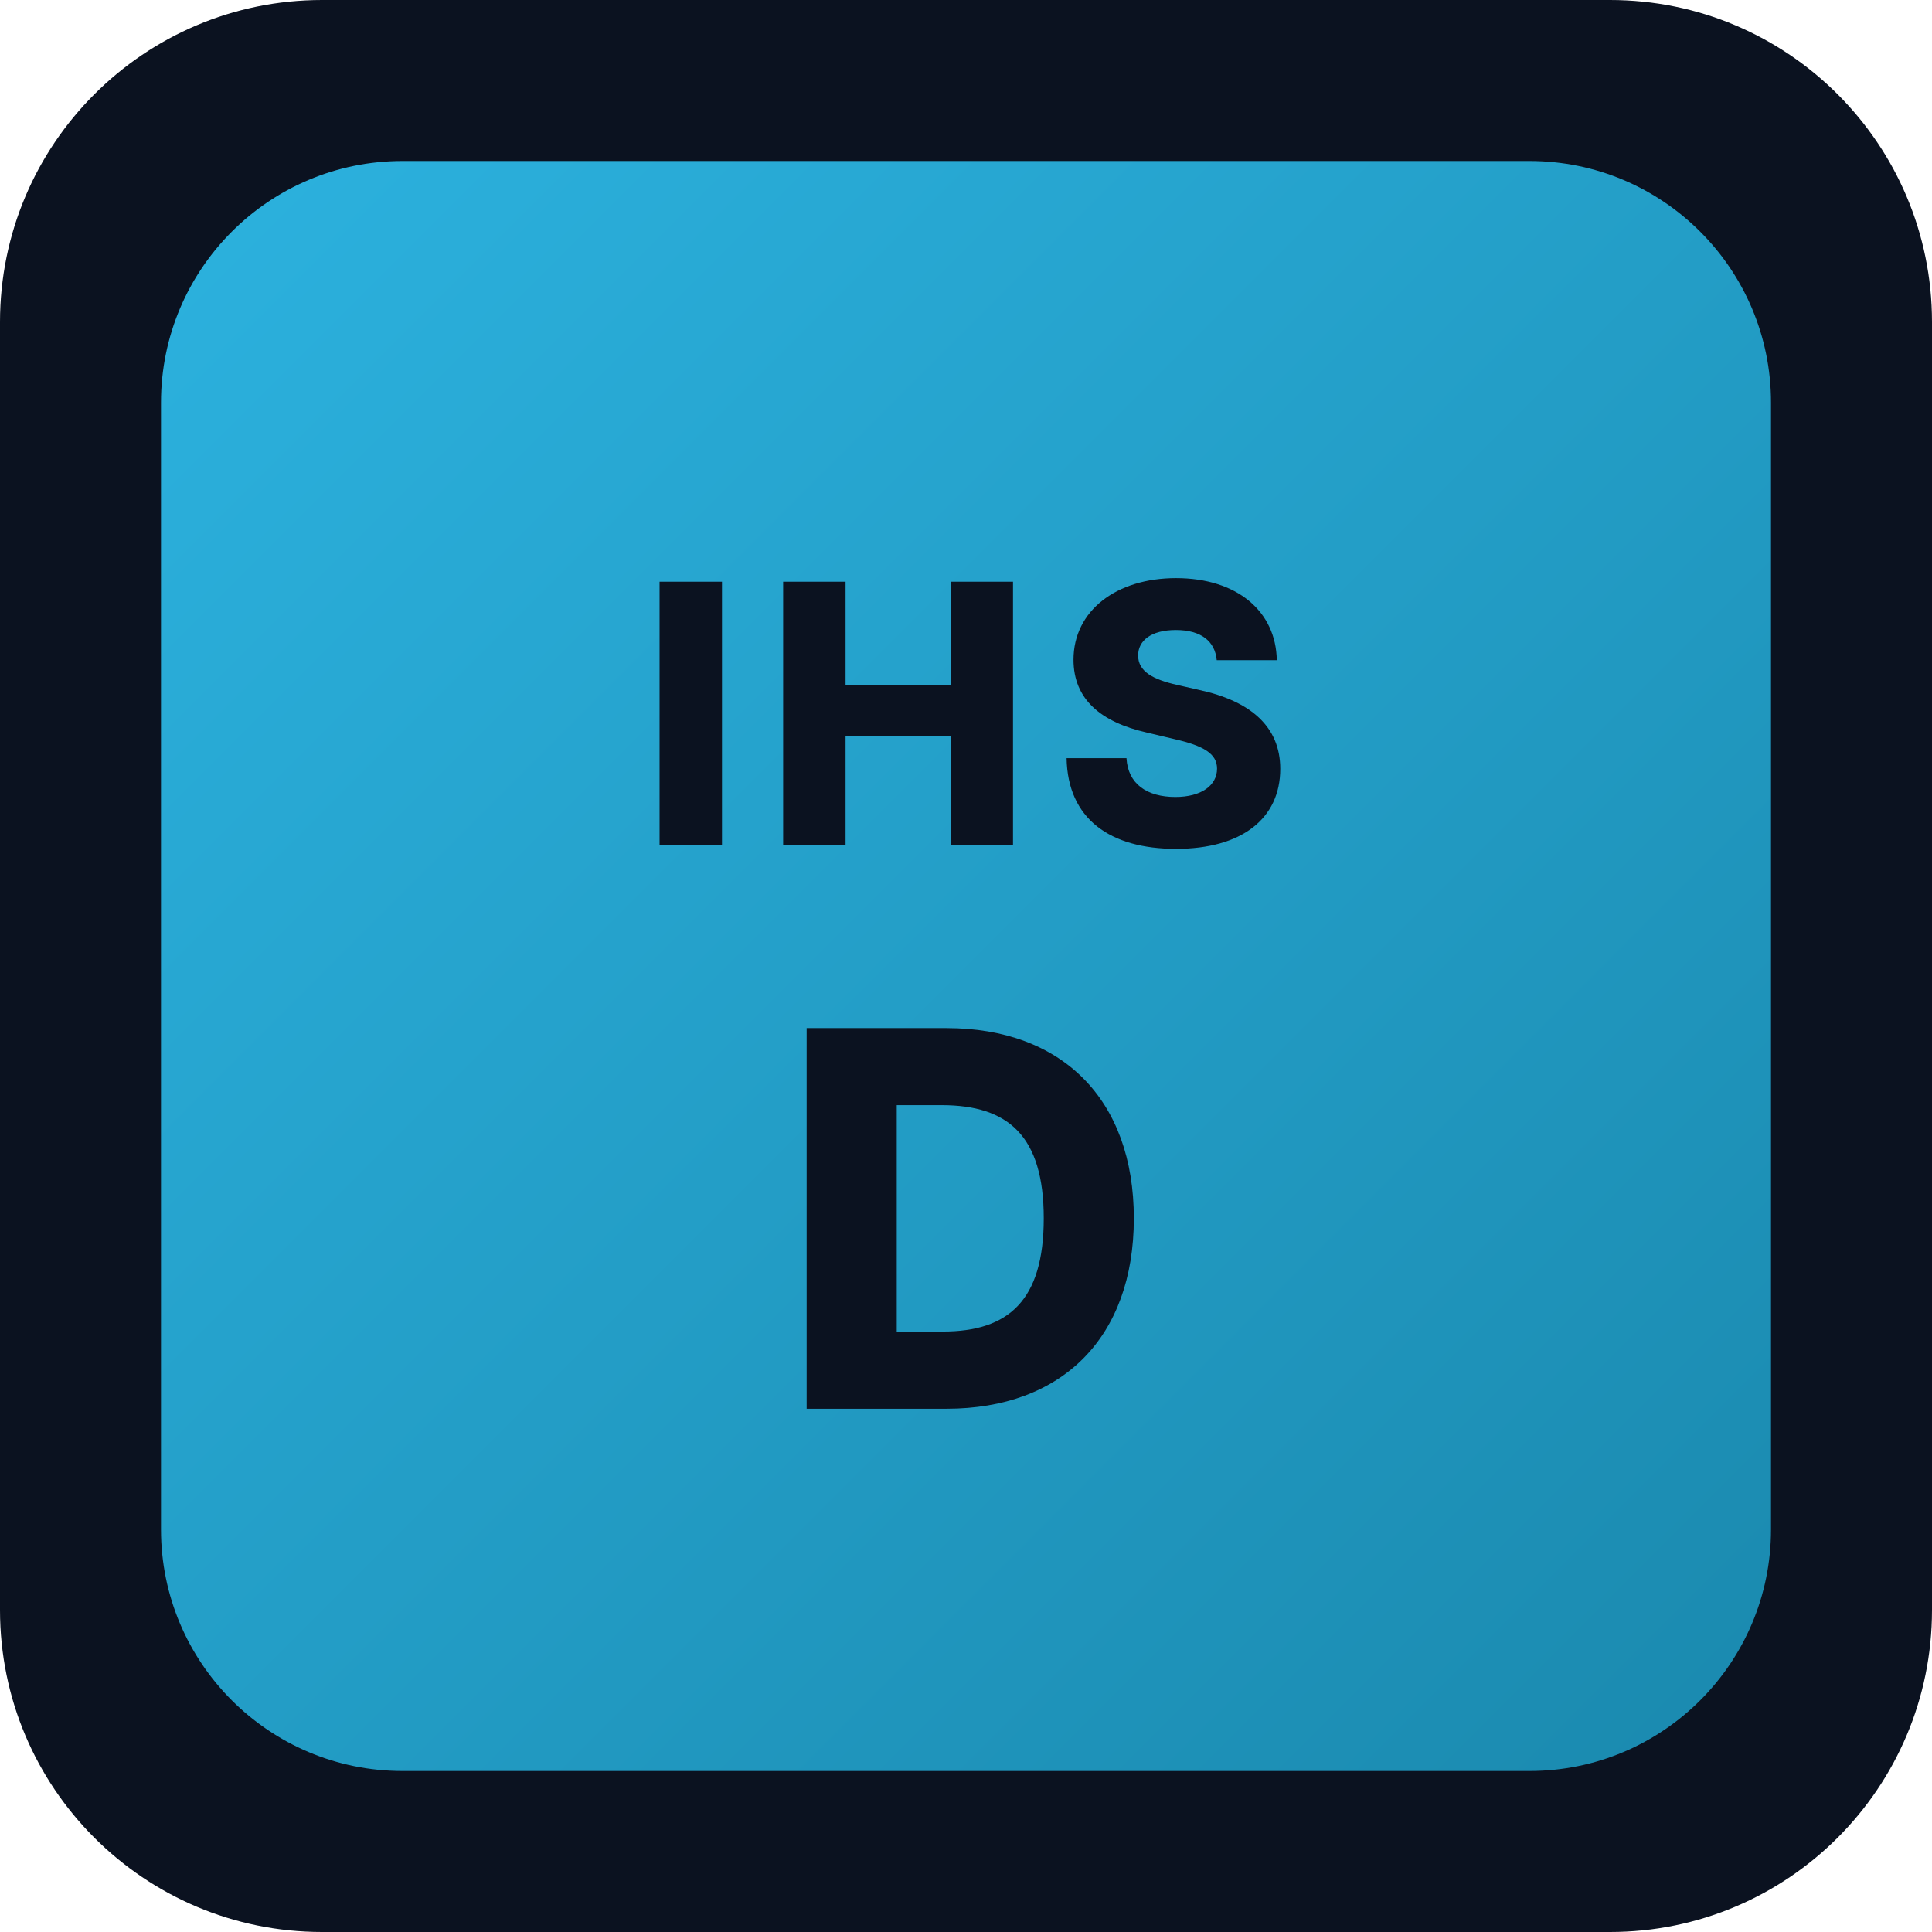
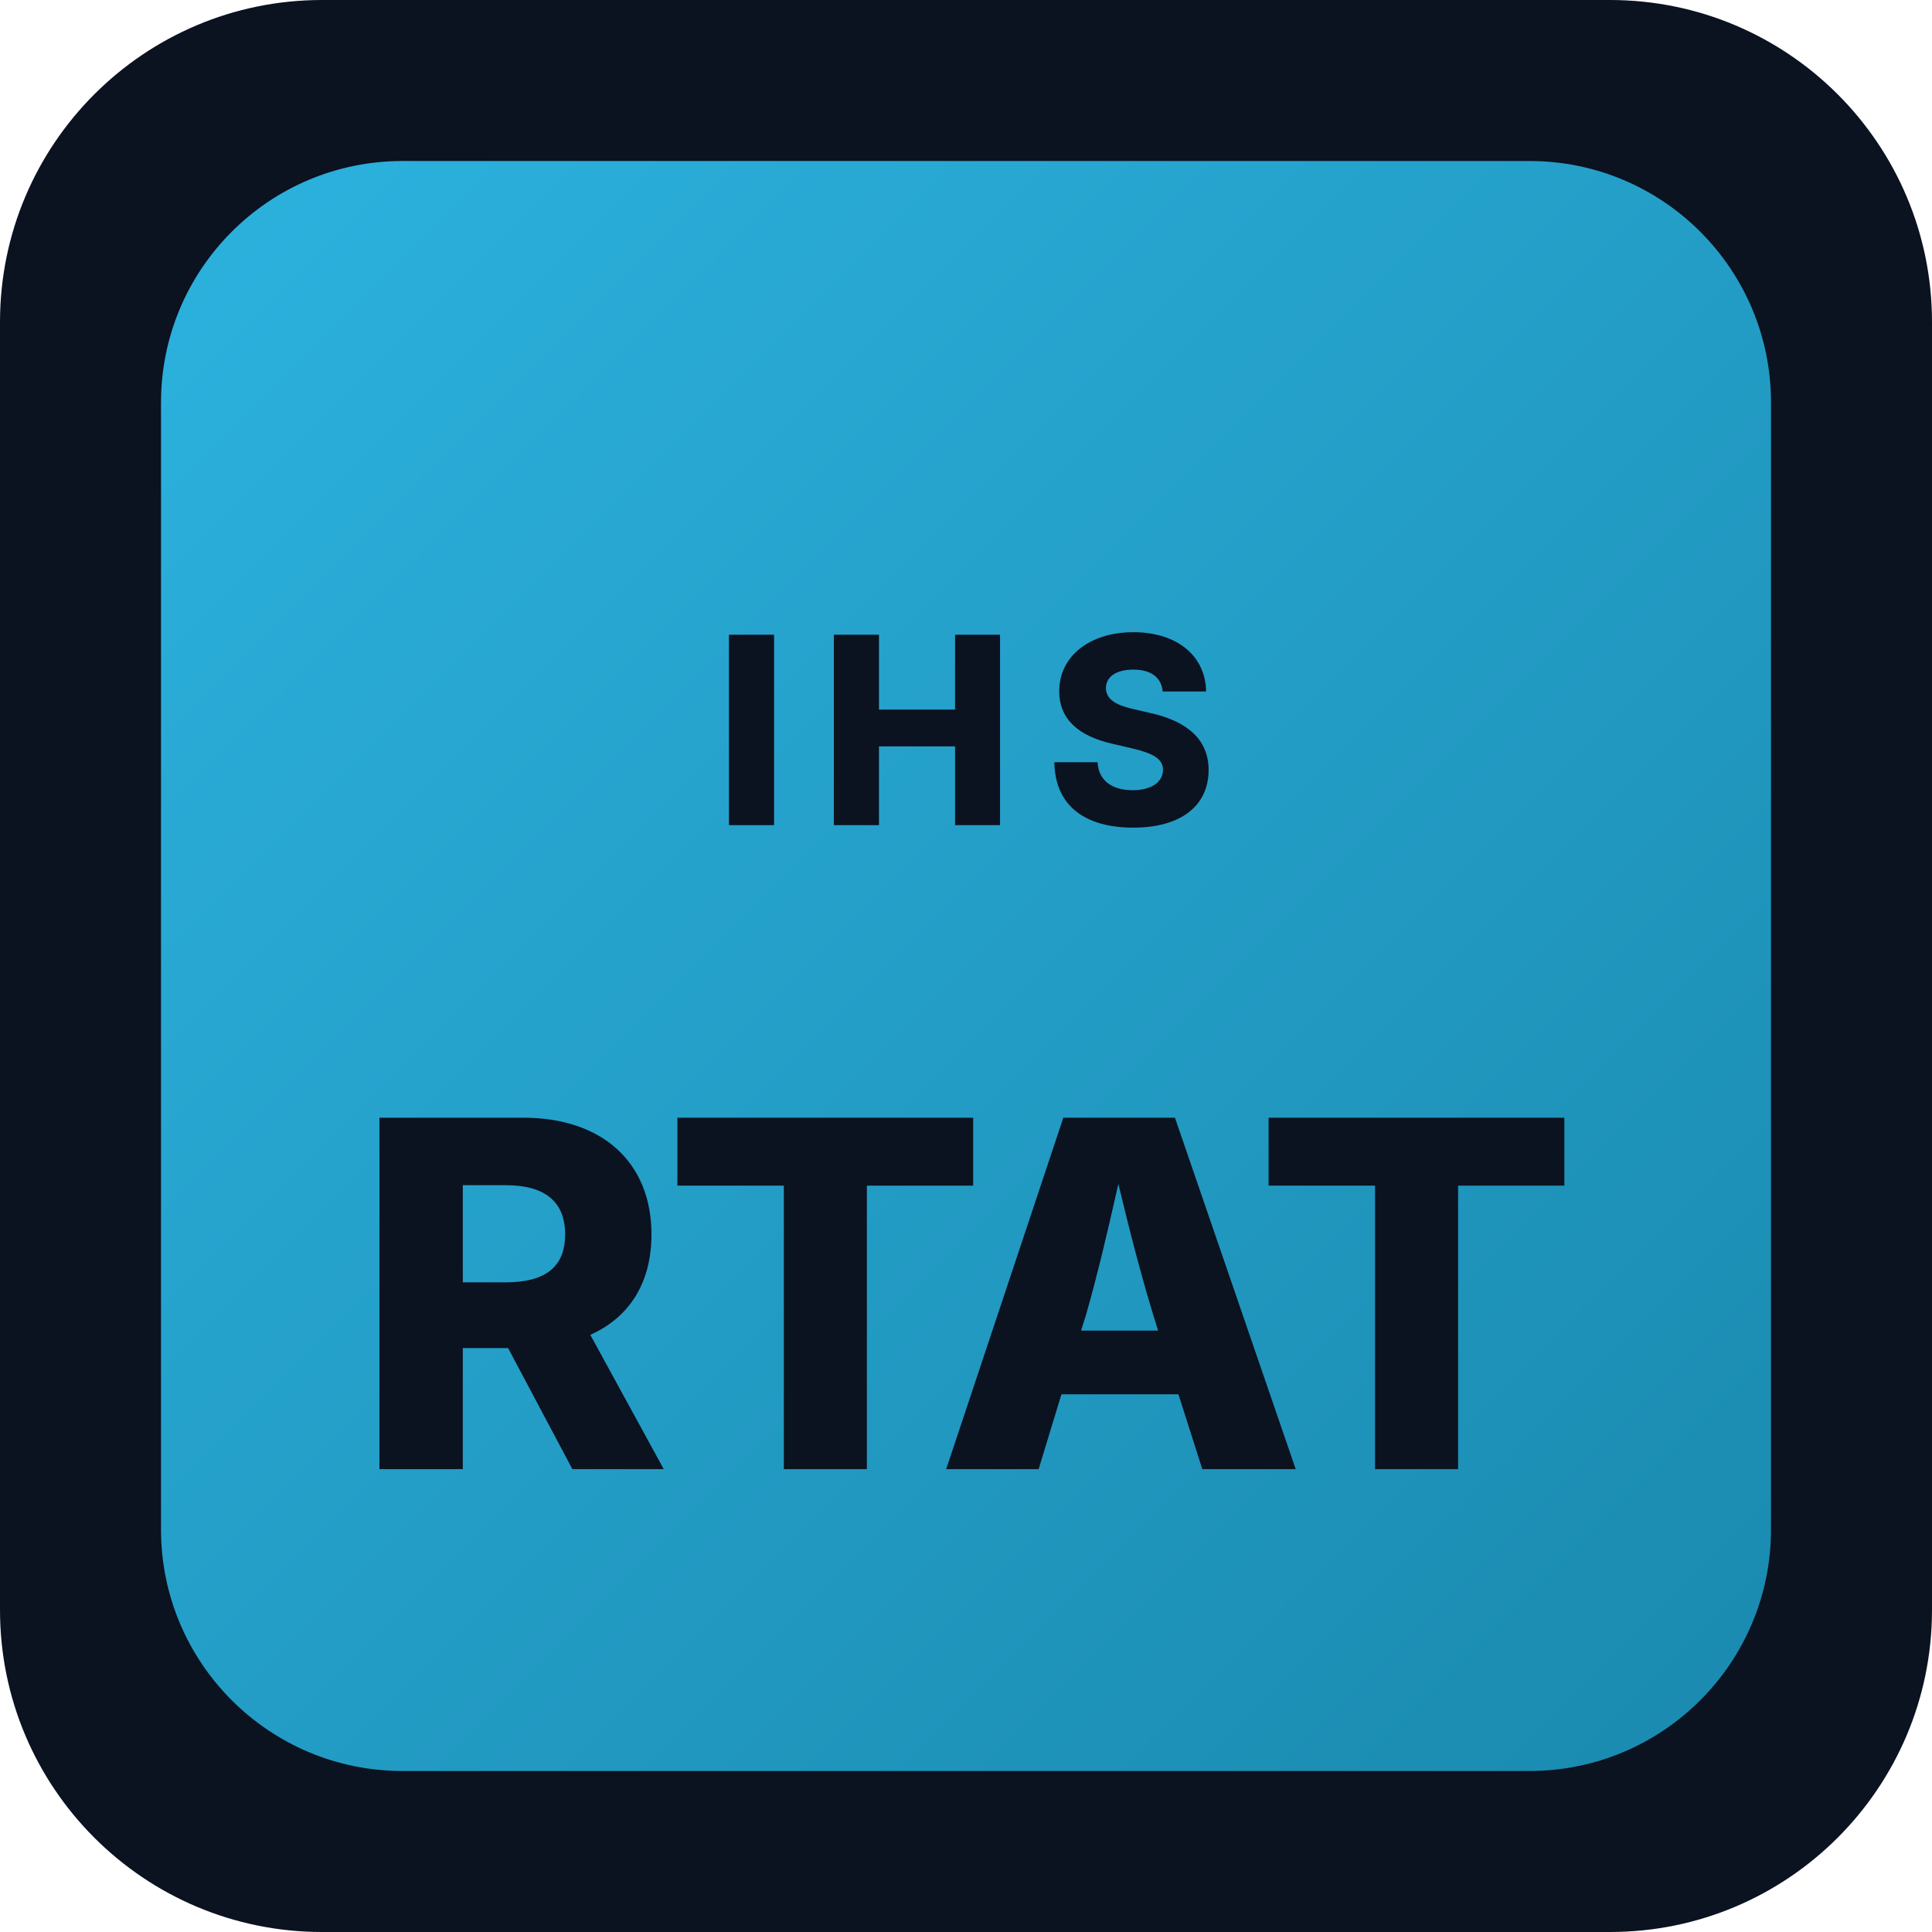
<svg xmlns="http://www.w3.org/2000/svg" viewBox="0 0 192 192" width="192" height="192">
  <defs>
    <linearGradient id="g" x1="0" y1="0" x2="1" y2="1">
      <stop offset="0%" stop-color="#2CB2DF" />
      <stop offset="100%" stop-color="#1A89AE" />
    </linearGradient>
  </defs>
  <rect width="192" height="192" rx="32" fill="#0b1220" />
  <rect x="16" y="16" width="160" height="160" rx="24" fill="url(#g)" />
  <g fill="#0b1220" font-family="Inter, Arial, sans-serif" font-weight="800">
-     <text x="96" y="84" text-anchor="middle" font-size="36" letter-spacing="2">IHS</text>
-     <text x="96" y="140" text-anchor="middle" font-size="52" letter-spacing="-1">D</text>
+     <text x="96" y="82" text-anchor="middle" font-size="26" letter-spacing="3">IHS</text>
+     <text x="96" y="146" text-anchor="middle" font-size="48" letter-spacing="-1">RTAT</text>
  </g>
</svg>
